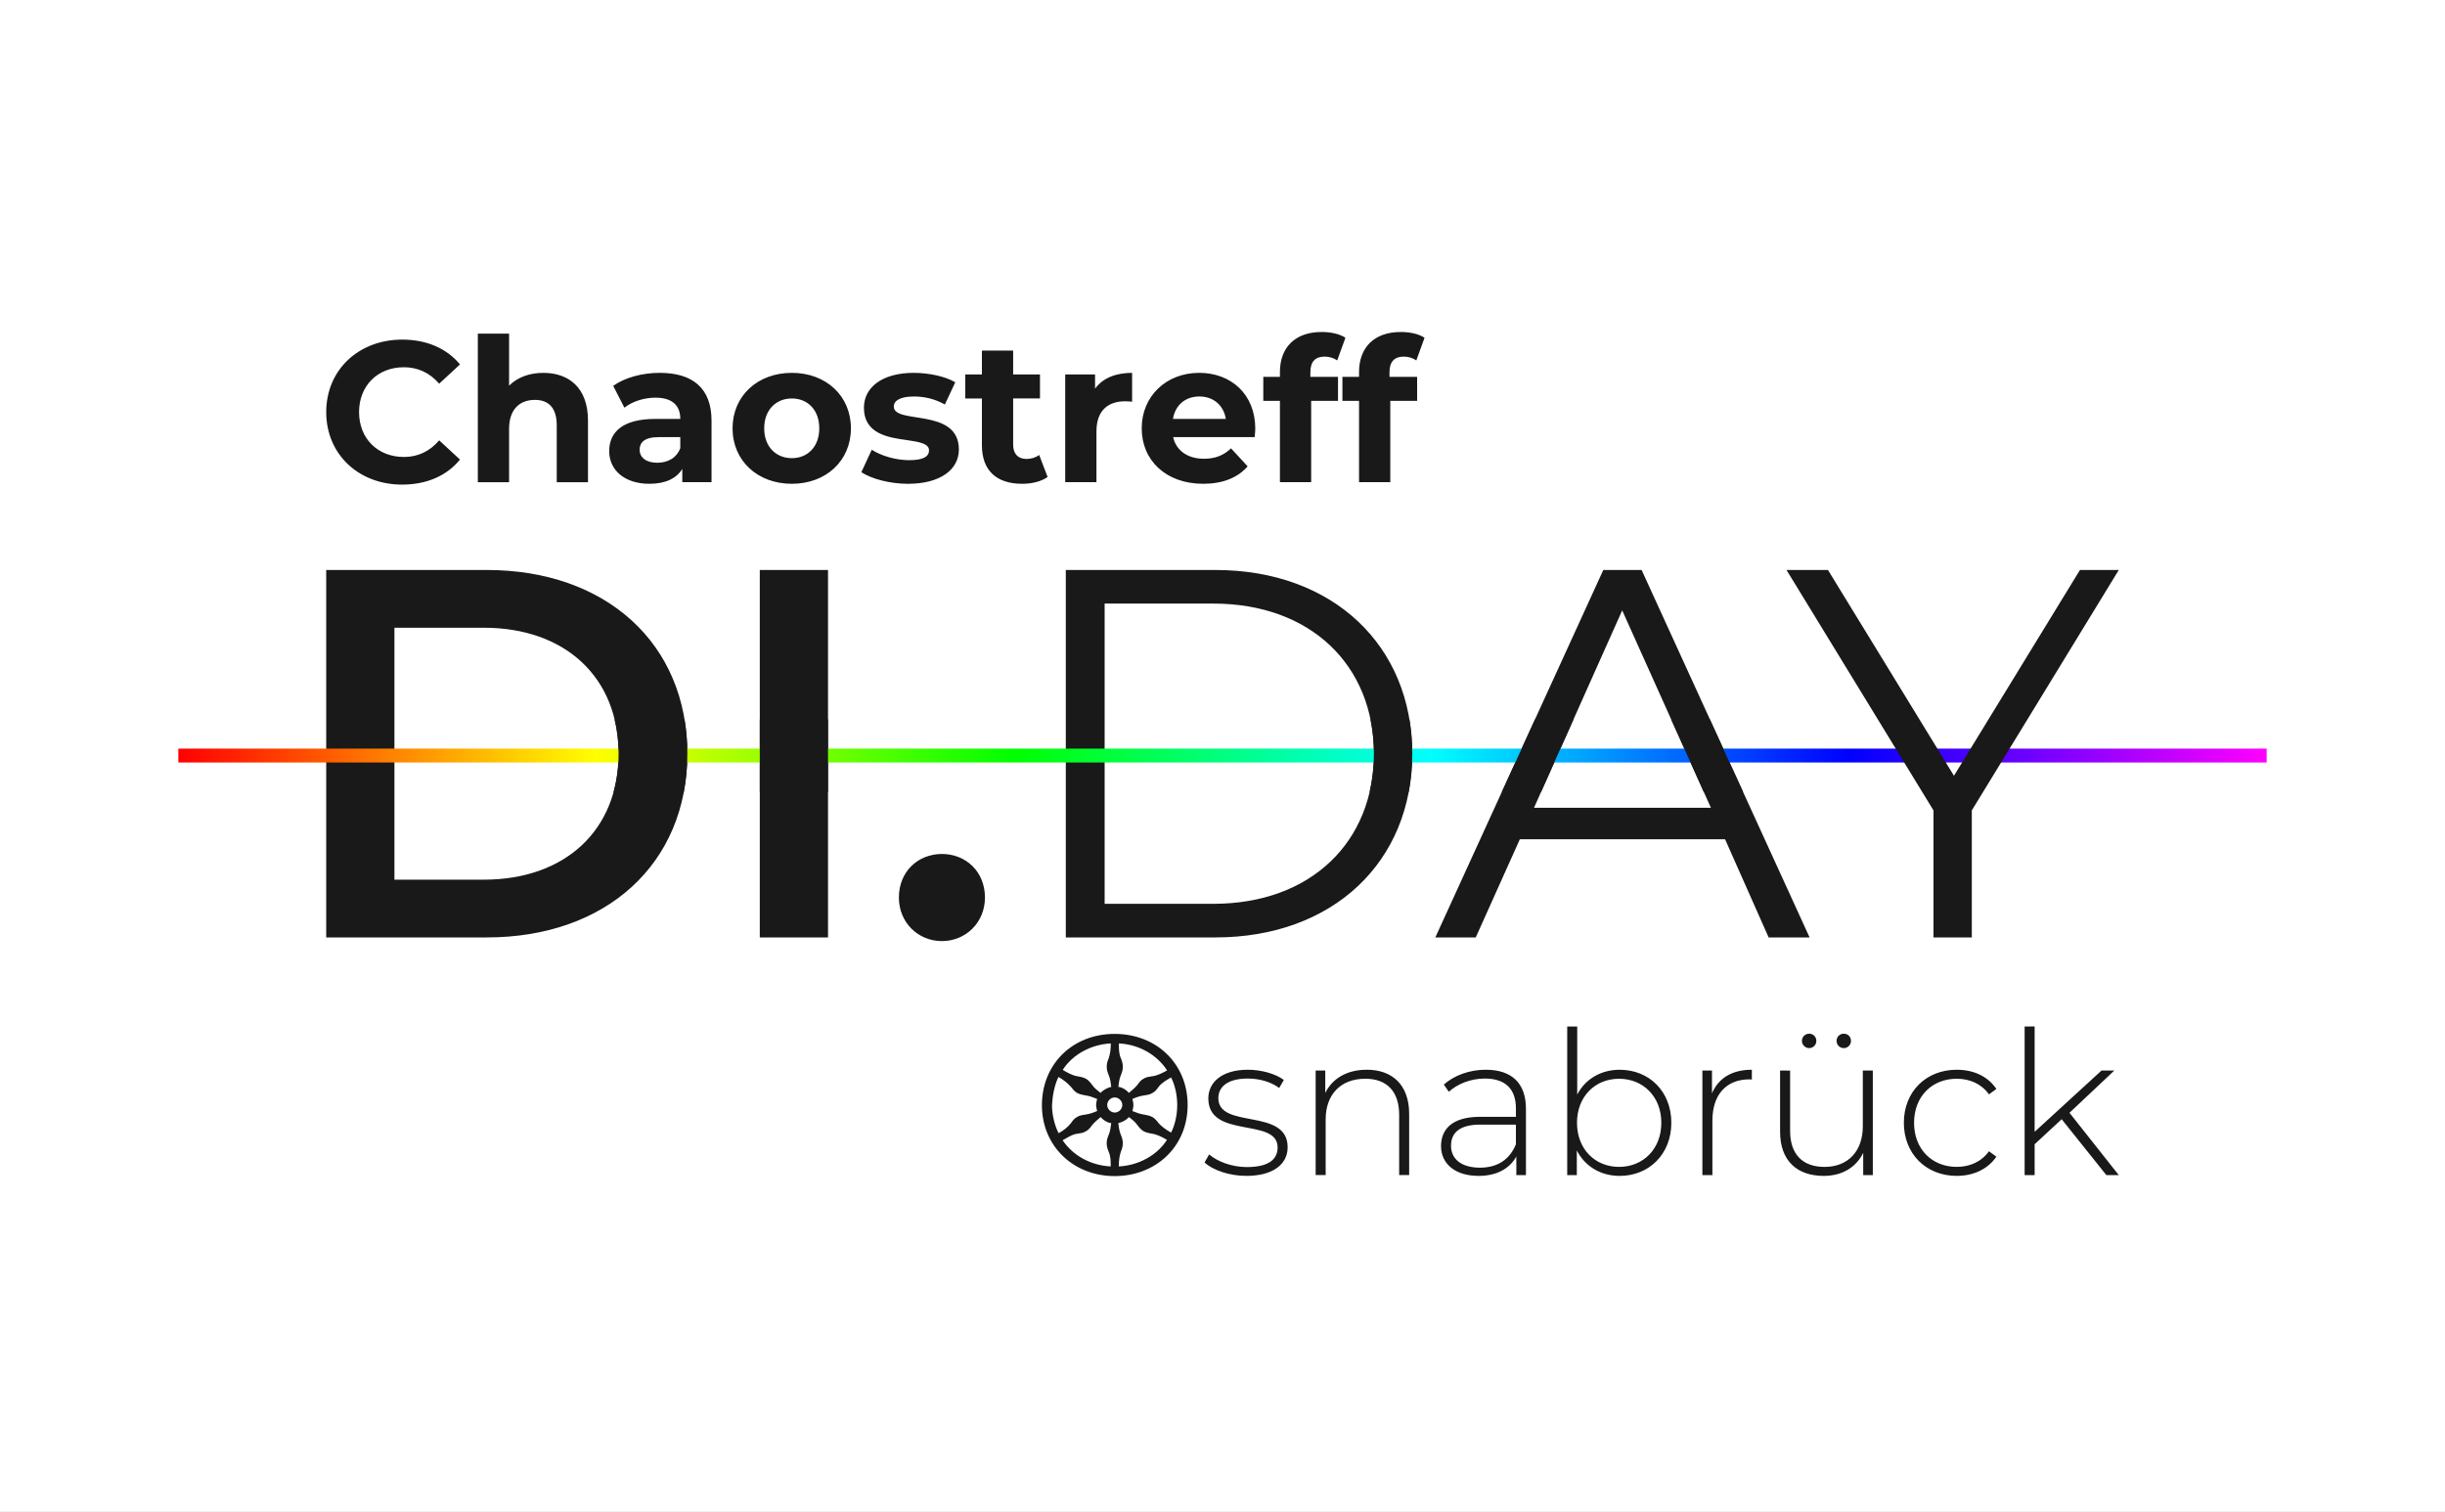
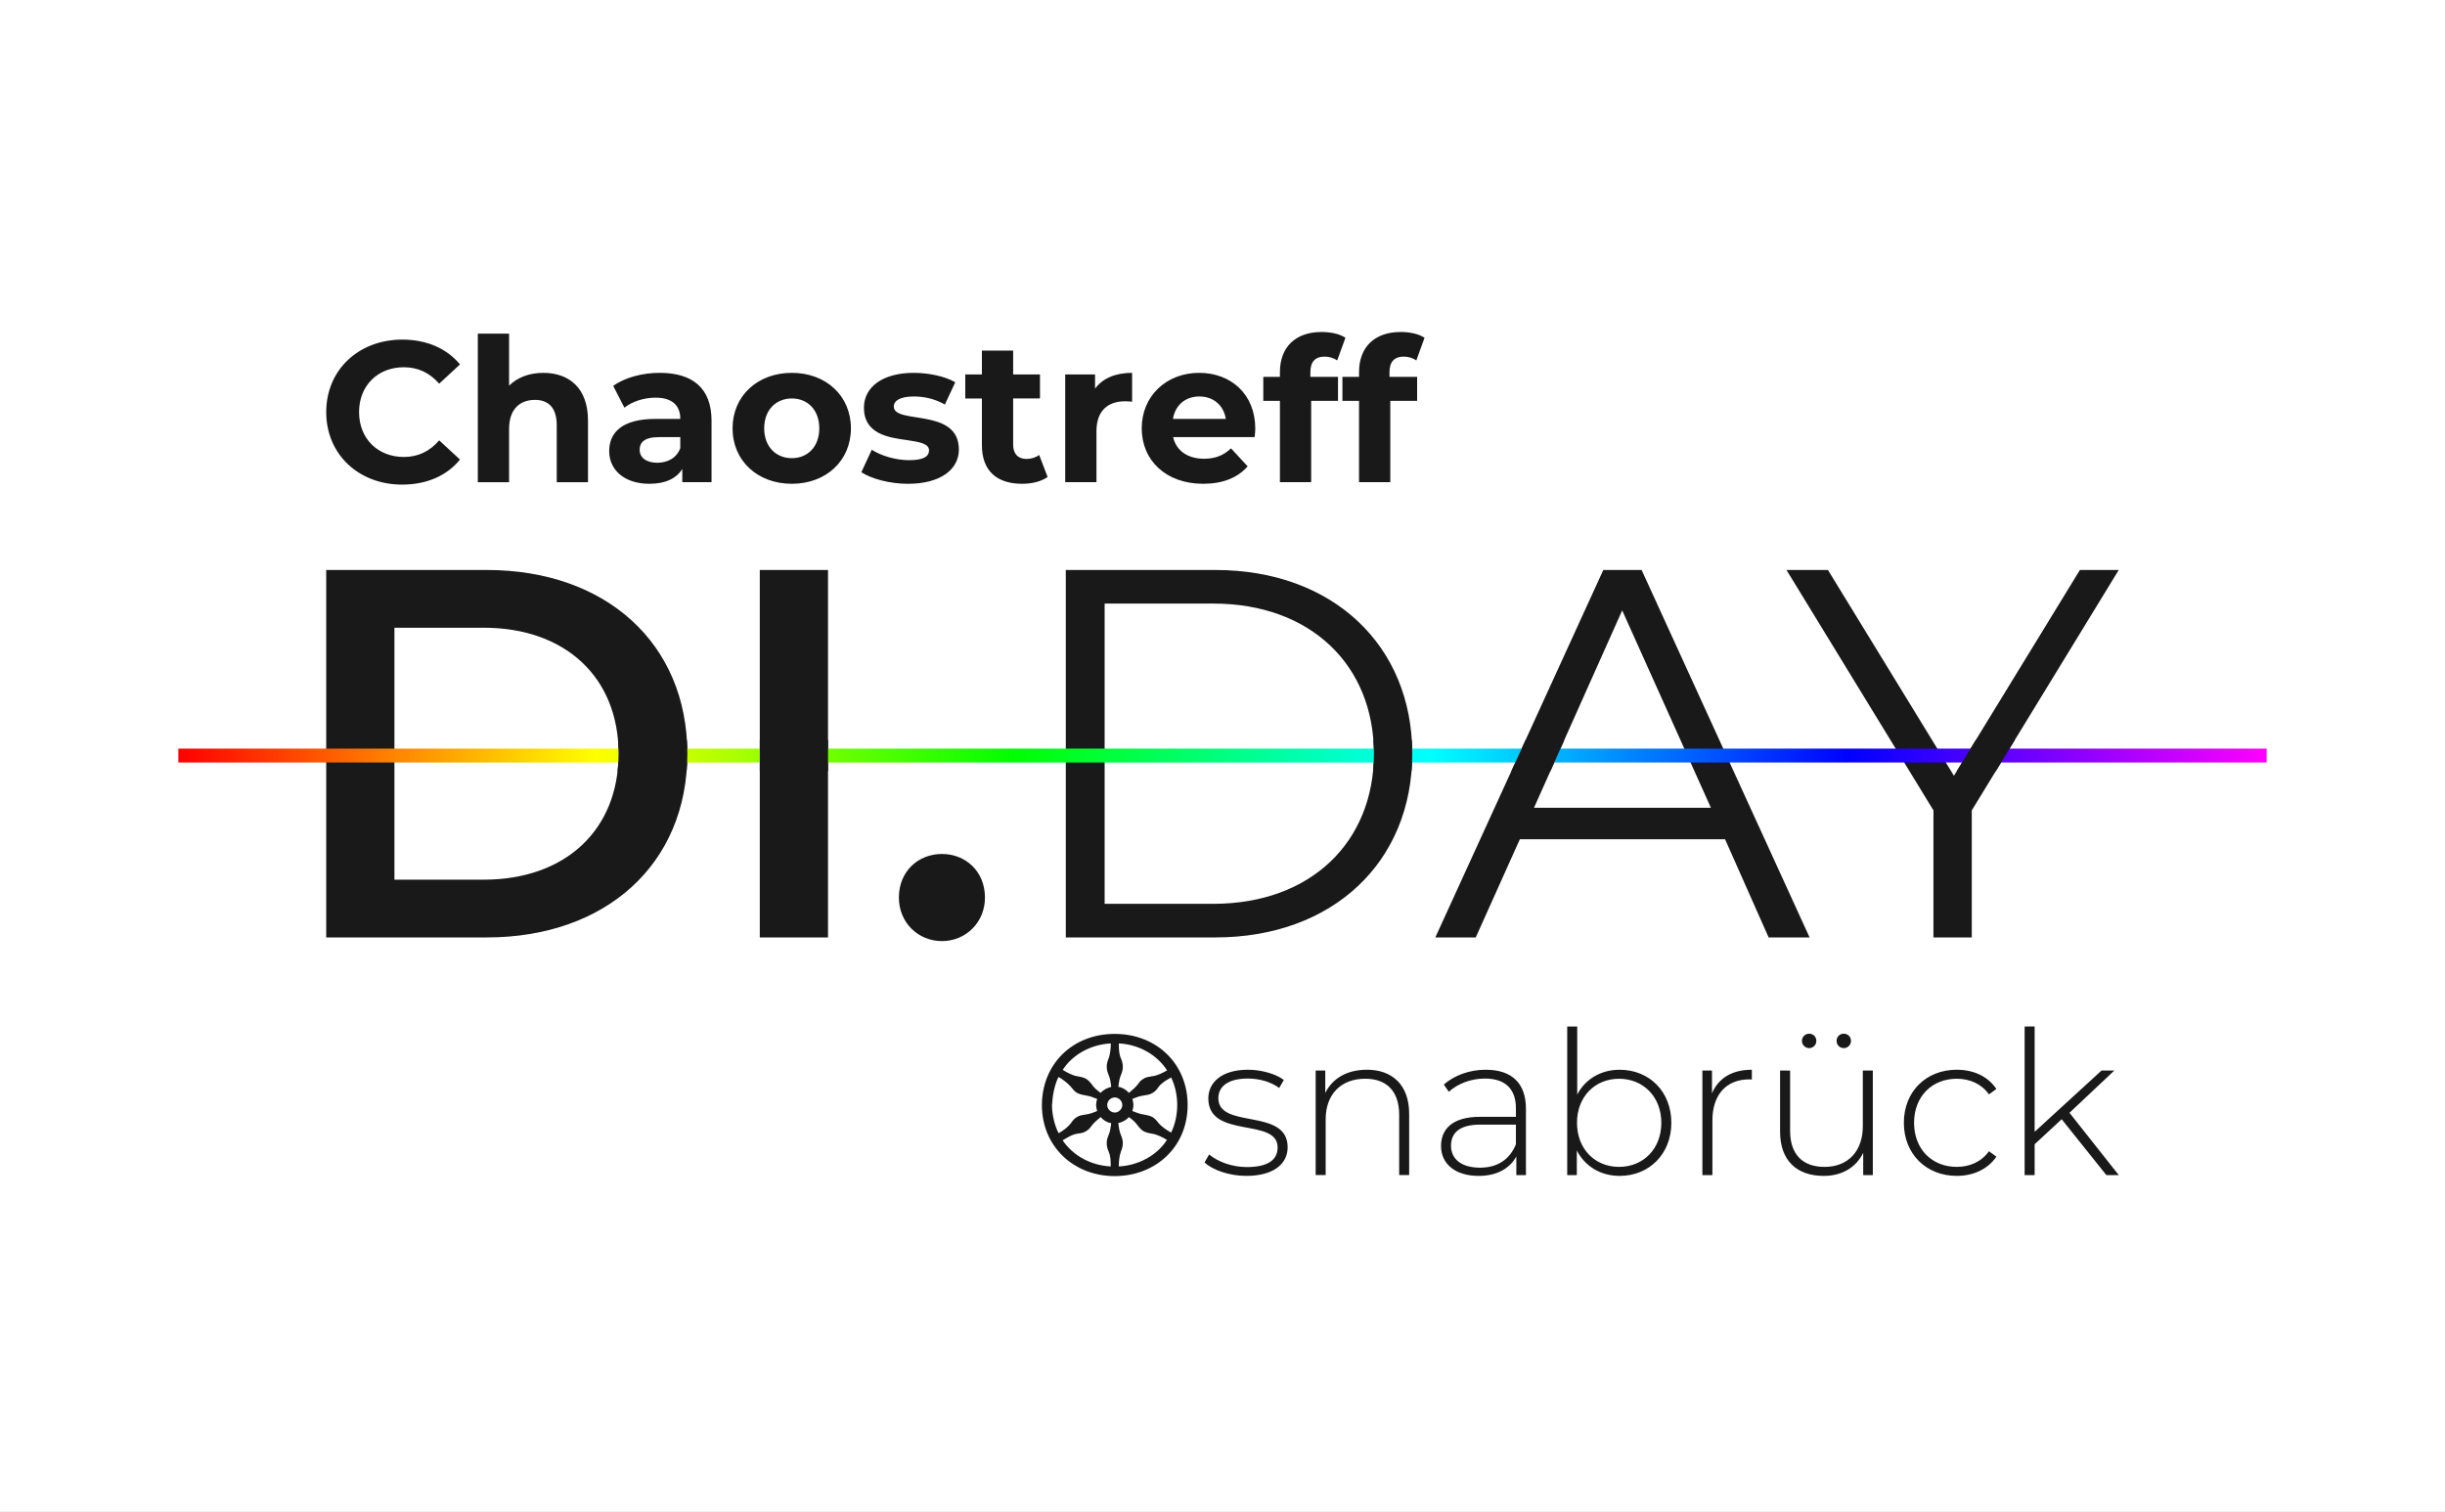
<svg xmlns="http://www.w3.org/2000/svg" xmlns:xlink="http://www.w3.org/1999/xlink" width="161.803mm" height="100mm" viewBox="0 0 161.803 100" version="1.1" id="svg240">
  <defs id="defs237">
    <linearGradient id="linearGradient1146">
      <stop style="stop-color:#ff0000;stop-opacity:1;" offset="0" id="stop1142" />
      <stop style="stop-color:#ffff00;stop-opacity:1;" offset="0.2" id="stop1144" />
      <stop style="stop-color:#00ff00;stop-opacity:1;" offset="0.4" id="stop4054" />
      <stop style="stop-color:#00ffff;stop-opacity:1;" offset="0.6" id="stop4056" />
      <stop style="stop-color:#0000ff;stop-opacity:1;" offset="0.8" id="stop4058" />
      <stop style="stop-color:#ff00ff;stop-opacity:1;" offset="1" id="stop4060" />
    </linearGradient>
    <linearGradient xlink:href="#linearGradient1146" id="linearGradient1148" x1="48.798" y1="138.62" x2="118.797" y2="138.62" gradientUnits="userSpaceOnUse" gradientTransform="matrix(1.974243,0,0,1.974243,-65.73686,-115.0498)" />
  </defs>
-   <g id="layer2" transform="translate(-18.7975,-108.6204)" style="display:inline">
-     <rect style="fill:#ffffff;fill-opacity:1;stroke-width:0.433" id="rect351" width="161.803" height="100" x="18.798" y="108.62" />
-   </g>
-   <g id="layer1" transform="translate(-18.7975,-108.6204)" style="display:inline">
-     <path id="path254" style="font-weight:300;font-size:13.254px;font-family:Montserrat;-inkscape-font-specification:'Montserrat Light';text-align:end;text-anchor:end;display:inline;fill:#191919;stroke-width:0.465;fill-opacity:1" d="m 106.256,130.591 c -1.776,0 -2.757,1.047 -2.757,2.65 v 0.318 h -1.1 v 1.59 h 1.1 v 5.381 h 2.068 v -5.381 h 1.776 v -1.59 h -1.829 v -0.305 c 0,-0.702 0.331,-1.034 0.941,-1.034 0.318,0 0.609,0.093 0.835,0.252 l 0.544,-1.498 c -0.384,-0.265 -0.994,-0.384 -1.577,-0.384 z m 5.235,0 c -1.776,0 -2.756,1.047 -2.756,2.65 v 0.318 h -1.1 v 1.59 h 1.1 v 5.381 h 2.068 v -5.381 h 1.776 v -1.59 h -1.829 v -0.305 c 0,-0.702 0.331,-1.034 0.941,-1.034 0.318,0 0.61,0.093 0.835,0.252 l 0.543,-1.498 c -0.384,-0.265 -0.994,-0.384 -1.577,-0.384 z m -61.072,0.106 v 9.834 h 2.068 v -3.525 c 0,-1.312 0.715,-1.922 1.709,-1.922 0.914,0 1.445,0.53 1.445,1.683 v 3.764 h 2.068 v -4.082 c 0,-2.174 -1.273,-3.154 -2.956,-3.154 -0.914,0 -1.709,0.291 -2.266,0.848 v -3.446 z m -4.997,0.397 c -2.889,0 -5.036,2.001 -5.036,4.798 0,2.796 2.147,4.798 5.023,4.798 1.617,0 2.956,-0.583 3.83,-1.657 l -1.378,-1.272 c -0.623,0.729 -1.405,1.1 -2.333,1.1 -1.736,0 -2.969,-1.219 -2.969,-2.969 0,-1.749 1.233,-2.969 2.969,-2.969 0.928,0 1.71,0.372 2.333,1.087 l 1.378,-1.273 c -0.875,-1.06 -2.213,-1.643 -3.817,-1.643 z m 38.355,0.729 v 1.577 h -1.1 v 1.59 h 1.1 v 3.088 c 0,1.696 0.981,2.558 2.664,2.558 0.636,0 1.26,-0.146 1.684,-0.451 l -0.557,-1.458 c -0.225,0.172 -0.53,0.265 -0.835,0.265 -0.557,0 -0.888,-0.331 -0.888,-0.941 v -3.062 h 1.776 v -1.59 h -1.776 v -1.577 z m -21.325,1.471 c -1.14,0 -2.293,0.305 -3.075,0.861 l 0.742,1.444 c 0.517,-0.411 1.299,-0.662 2.055,-0.662 1.113,0 1.643,0.517 1.643,1.405 h -1.643 c -2.174,0 -3.062,0.875 -3.062,2.134 0,1.233 0.994,2.16 2.664,2.16 1.047,0 1.776,-0.345 2.174,-0.981 v 0.875 h 1.935 v -4.069 c 0,-2.16 -1.259,-3.167 -3.433,-3.167 z m 8.747,0 c -2.266,0 -3.923,1.524 -3.923,3.671 0,2.147 1.656,3.671 3.923,3.671 2.266,0 3.91,-1.524 3.91,-3.671 0,-2.147 -1.643,-3.671 -3.91,-3.671 z m 8.071,0 c -2.081,0 -3.3,0.954 -3.3,2.306 0,1.736 1.604,1.975 2.863,2.147 0.795,0.119 1.445,0.225 1.445,0.676 0,0.398 -0.358,0.65 -1.312,0.65 -0.875,0 -1.842,-0.279 -2.478,-0.689 l -0.689,1.485 c 0.663,0.437 1.882,0.768 3.088,0.768 2.134,0 3.366,-0.941 3.366,-2.267 0,-2.81 -4.307,-1.63 -4.307,-2.849 0,-0.371 0.397,-0.662 1.325,-0.662 0.649,0 1.352,0.133 2.055,0.53 l 0.689,-1.471 c -0.676,-0.398 -1.763,-0.623 -2.744,-0.623 z m 14.447,0 c -1.1,0 -1.948,0.358 -2.452,1.047 v -0.941 h -1.975 v 7.13 h 2.068 v -3.366 c 0,-1.365 0.755,-1.988 1.895,-1.988 0.159,0 0.292,0.014 0.464,0.027 z m 4.44,0 c -2.174,0 -3.804,1.537 -3.804,3.671 0,2.121 1.603,3.671 4.068,3.671 1.286,0 2.28,-0.397 2.942,-1.153 l -1.1,-1.193 c -0.49,0.464 -1.034,0.689 -1.789,0.689 -1.087,0 -1.842,-0.543 -2.041,-1.431 h 5.395 c 0.013,-0.172 0.04,-0.398 0.04,-0.557 0,-2.293 -1.617,-3.697 -3.711,-3.697 z m 0.013,1.564 c 0.928,0 1.604,0.583 1.75,1.484 h -3.499 c 0.146,-0.901 0.808,-1.484 1.749,-1.484 z m -26.971,0.132 c 1.034,0 1.816,0.742 1.816,1.975 0,1.233 -0.782,1.975 -1.816,1.975 -1.034,0 -1.829,-0.742 -1.829,-1.975 0,-1.233 0.795,-1.975 1.829,-1.975 z m -8.8,2.558 h 1.418 v 0.729 c -0.239,0.649 -0.835,0.967 -1.524,0.967 -0.729,0 -1.166,-0.345 -1.166,-0.861 0,-0.477 0.305,-0.835 1.272,-0.835 z m -22.014,8.792 v 24.316 h 10.629 c 7.885,0 13.269,-4.863 13.269,-12.158 0,-7.295 -5.384,-12.158 -13.269,-12.158 z m 28.693,0 v 24.316 h 4.515 v -24.316 z m 20.251,0 v 24.316 h 9.9 c 7.781,0 13.027,-5.002 13.027,-12.158 0,-7.156 -5.246,-12.158 -13.027,-12.158 z m 35.57,0 -11.116,24.316 h 2.675 l 2.918,-6.496 h 13.582 l 2.883,6.496 h 2.71 l -11.116,-24.316 z m -33,2.223 h 7.191 c 6.461,0 10.629,4.099 10.629,9.935 0,5.836 -4.168,9.934 -10.629,9.934 h -7.191 z m 34.251,0.451 5.87,13.061 h -11.706 z m -81.25,1.147 h 5.906 c 5.419,0 8.927,3.3 8.927,8.337 0,5.037 -3.508,8.336 -8.927,8.336 h -5.906 z m 36.231,14.972 c -1.563,0 -2.848,1.146 -2.848,2.883 0,1.667 1.285,2.883 2.848,2.883 1.563,0 2.848,-1.216 2.848,-2.883 0,-1.737 -1.285,-2.883 -2.848,-2.883 z m 41.38,11.417 v 9.834 h 0.636 v -1.63 c 0.543,1.06 1.59,1.683 2.836,1.683 1.948,0 3.419,-1.445 3.419,-3.512 0,-2.081 -1.471,-3.512 -3.419,-3.512 -1.219,0 -2.266,0.596 -2.81,1.643 v -4.506 z m 30.271,0 v 9.834 h 0.662 v -2.041 l 1.789,-1.657 2.956,3.697 h 0.822 l -3.261,-4.122 2.969,-2.797 h -0.848 l -4.427,4.056 v -6.971 z m -14.261,0.477 c -0.252,0 -0.477,0.199 -0.477,0.477 0,0.265 0.225,0.477 0.477,0.477 0.265,0 0.477,-0.212 0.477,-0.477 0,-0.278 -0.212,-0.477 -0.477,-0.477 z m 2.293,0 c -0.265,0 -0.477,0.199 -0.477,0.477 0,0.265 0.212,0.477 0.477,0.477 0.265,0 0.477,-0.212 0.477,-0.477 0,-0.278 -0.212,-0.477 -0.477,-0.477 z m -48.243,0.013 c -2.808,2.1e-4 -4.82,2.006 -4.823,4.72 2.1e-4,2.71 2.088,4.694 4.823,4.69 2.667,8e-5 4.821,-1.9 4.821,-4.712 -0.004,-2.722 -2.06,-4.694 -4.821,-4.698 z m -0.263,0.63 c 0,0.333 -0.037,0.674 -0.137,0.974 -0.067,0.167 -0.133,0.334 -0.133,0.567 0,0.233 0.067,0.4 0.133,0.567 0.1,0.233 0.134,0.5 0.167,0.766 -0.267,0.067 -0.534,0.2 -0.7,0.4 -0.233,-0.167 -0.434,-0.333 -0.567,-0.533 -0.1,-0.133 -0.233,-0.3 -0.4,-0.4 -0.2,-0.1 -0.366,-0.134 -0.566,-0.167 -0.3,-0.033 -0.713,-0.258 -0.98,-0.424 0.667,-1.033 1.883,-1.683 3.183,-1.75 z m 0.533,0 c 1.333,0.067 2.525,0.753 3.192,1.786 -0.3,0.167 -0.661,0.355 -0.995,0.388 -0.167,0.033 -0.367,0.034 -0.567,0.167 -0.2,0.1 -0.3,0.267 -0.4,0.4 -0.167,0.2 -0.366,0.367 -0.566,0.533 -0.167,-0.2 -0.434,-0.367 -0.7,-0.4 0.033,-0.267 0.066,-0.533 0.166,-0.766 0.067,-0.167 0.133,-0.334 0.133,-0.567 0,-0.233 -0.067,-0.4 -0.133,-0.567 -0.133,-0.3 -0.13,-0.641 -0.13,-0.974 z m 8.544,1.742 c -1.749,0 -2.624,0.848 -2.624,1.895 0,2.717 4.586,1.233 4.586,3.247 0,0.782 -0.583,1.299 -2.041,1.299 -1.021,0 -1.961,-0.384 -2.491,-0.835 l -0.305,0.53 c 0.543,0.504 1.63,0.888 2.77,0.888 1.763,0 2.73,-0.769 2.73,-1.895 0,-2.637 -4.586,-1.166 -4.586,-3.247 0,-0.742 0.597,-1.299 1.949,-1.299 0.742,0 1.497,0.199 2.08,0.623 l 0.305,-0.53 c -0.543,-0.411 -1.498,-0.676 -2.372,-0.676 z m 7.859,0 c -1.312,0 -2.28,0.583 -2.744,1.537 v -1.485 h -0.636 v 6.918 h 0.662 v -3.685 c 0,-1.643 0.994,-2.69 2.624,-2.69 1.405,0 2.24,0.821 2.24,2.385 v 3.989 h 0.662 v -4.042 c 0,-1.935 -1.126,-2.929 -2.81,-2.929 z m 7.872,0 c -1.074,0 -2.081,0.371 -2.77,0.981 l 0.331,0.477 c 0.57,-0.517 1.432,-0.875 2.386,-0.875 1.352,0 2.054,0.689 2.054,1.975 v 0.557 h -2.372 c -1.922,0 -2.584,0.888 -2.584,1.935 0,1.18 0.941,1.975 2.492,1.975 1.206,0 2.054,-0.49 2.491,-1.286 v 1.232 h 0.636 v -4.387 c 0,-1.71 -0.954,-2.584 -2.664,-2.584 z m 17.614,0 c -1.312,0 -2.213,0.556 -2.638,1.564 v -1.511 h -0.636 v 6.918 h 0.663 v -3.605 c 0,-1.71 0.914,-2.73 2.452,-2.73 0.053,0 0.106,0.013 0.159,0.013 z m 13.558,0 c -2.028,0 -3.499,1.444 -3.499,3.512 0,2.054 1.471,3.512 3.499,3.512 1.1,0 2.054,-0.437 2.624,-1.272 l -0.49,-0.358 c -0.504,0.702 -1.272,1.034 -2.134,1.034 -1.63,0 -2.823,-1.167 -2.823,-2.916 0,-1.749 1.193,-2.916 2.823,-2.916 0.861,0 1.63,0.331 2.134,1.034 l 0.49,-0.358 c -0.57,-0.848 -1.524,-1.272 -2.624,-1.272 z m -11.69,0.053 v 4.043 c 0,1.935 1.127,2.929 2.89,2.929 1.219,0 2.147,-0.57 2.611,-1.524 v 1.471 h 0.636 v -6.918 h -0.662 v 3.685 c 0,1.643 -0.968,2.691 -2.532,2.691 -1.445,0 -2.279,-0.822 -2.279,-2.386 v -3.989 z m -47.753,0.425 c 0.3,0.167 0.625,0.421 0.825,0.654 0.1,0.133 0.233,0.3 0.4,0.4 0.2,0.1 0.367,0.134 0.567,0.167 0.267,0.033 0.5,0.133 0.766,0.233 -0.033,0.133 -0.067,0.267 -0.067,0.4 0,0.133 0.033,0.267 0.067,0.4 -0.233,0.1 -0.5,0.2 -0.766,0.233 -0.167,0.033 -0.367,0.034 -0.567,0.167 -0.2,0.1 -0.3,0.267 -0.4,0.4 -0.2,0.267 -0.517,0.502 -0.818,0.669 -0.267,-0.533 -0.436,-1.217 -0.436,-1.851 0.033,-0.633 0.162,-1.339 0.429,-1.873 z m 7.453,0.033 c 0.267,0.533 0.405,1.188 0.405,1.822 0,0.633 -0.138,1.292 -0.405,1.826 -0.3,-0.167 -0.628,-0.392 -0.828,-0.625 -0.1,-0.133 -0.233,-0.3 -0.4,-0.4 -0.2,-0.1 -0.367,-0.134 -0.567,-0.167 -0.267,-0.033 -0.5,-0.133 -0.767,-0.233 0.033,-0.133 0.067,-0.267 0.067,-0.4 0,-0.133 -0.033,-0.267 -0.067,-0.4 0.233,-0.1 0.5,-0.2 0.767,-0.233 0.167,-0.033 0.367,-0.034 0.567,-0.167 0.2,-0.1 0.3,-0.267 0.4,-0.4 0.2,-0.267 0.528,-0.455 0.828,-0.622 z m 29.644,0.086 c 1.59,0 2.797,1.179 2.797,2.916 0,1.736 -1.206,2.916 -2.797,2.916 -1.59,0 -2.783,-1.18 -2.783,-2.916 0,-1.736 1.193,-2.916 2.783,-2.916 z m -33.373,1.236 c 0.267,0 0.5,0.234 0.5,0.5 0,0.267 -0.234,0.5 -0.5,0.5 -0.267,0 -0.5,-0.233 -0.5,-0.5 0,-0.267 0.233,-0.5 0.5,-0.5 z m -0.933,1.3 c 0.167,0.2 0.434,0.367 0.7,0.4 -0.033,0.267 -0.067,0.534 -0.167,0.767 -0.067,0.167 -0.133,0.333 -0.133,0.566 0,0.233 0.067,0.4 0.133,0.567 0.133,0.3 0.133,0.633 0.133,0.967 -1.3,-0.067 -2.484,-0.698 -3.184,-1.732 0.3,-0.167 0.651,-0.402 0.984,-0.435 0.167,-0.033 0.366,-0.034 0.566,-0.167 0.2,-0.1 0.3,-0.267 0.4,-0.4 0.167,-0.2 0.367,-0.367 0.567,-0.533 z m 1.867,0 c 0.233,0.167 0.433,0.333 0.566,0.533 0.1,0.133 0.233,0.3 0.4,0.4 0.2,0.1 0.367,0.134 0.567,0.167 0.3,0.033 0.72,0.243 0.987,0.41 -0.667,1.033 -1.887,1.69 -3.187,1.757 0,-0.333 0.033,-0.667 0.133,-0.967 0.067,-0.167 0.133,-0.334 0.133,-0.567 0,-0.233 -0.067,-0.4 -0.133,-0.566 -0.1,-0.233 -0.133,-0.5 -0.166,-0.767 0.267,-0.067 0.534,-0.2 0.7,-0.4 z m 23.254,0.499 h 2.359 v 1.299 c -0.398,0.994 -1.206,1.55 -2.372,1.55 -1.219,0 -1.922,-0.557 -1.922,-1.458 0,-0.795 0.504,-1.392 1.935,-1.392 z" />
-     <path style="color:#000000;fill:url(#linearGradient1148);-inkscape-stroke:none" d="m 30.6,158.161 v 0.918 H 168.798 v -0.918 z" id="path393" />
-     <path id="path642" style="font-weight:600;font-size:34.737px;font-family:Montserrat;-inkscape-font-specification:'Montserrat Semi-Bold';display:inline;fill:#191919;stroke-width:1.219;fill-opacity:1" d="m 137.024,146.341 9.726,15.909 v 8.407 h 2.536 v -8.407 l 9.726,-15.909 h -2.57 l -8.337,13.617 -8.337,-13.617 z m -77.558,9.88 c 0.174,0.711 0.268,1.471 0.268,2.278 0,0.9 -0.115,1.743 -0.331,2.522 h 4.648 c 0.152,-0.803 0.233,-1.644 0.233,-2.522 0,-0.789 -0.065,-1.549 -0.187,-2.278 z m 9.612,0 v 4.801 h 4.515 v -4.801 z m 40.411,0 c 0.15,0.724 0.23,1.484 0.23,2.278 0,0.884 -0.099,1.726 -0.284,2.522 h 2.586 c 0.153,-0.805 0.234,-1.647 0.234,-2.522 0,-0.787 -0.065,-1.547 -0.189,-2.278 z m 10.894,0 -2.195,4.801 h 2.597 l 2.145,-4.801 z m 9.005,0 2.157,4.801 h 2.6 l -2.195,-4.801 z" />
+   <g id="layer1" transform="translate(-18.7975,-108.6204)">
+     <g id="g1174">
+       <rect style="fill:#ffffff;fill-opacity:1;stroke-width:0.433" id="rect351" width="161.803" height="100" x="18.798" y="108.62" />
+       <path id="path1143" style="font-weight:300;font-size:13.254px;font-family:Montserrat;-inkscape-font-specification:'Montserrat Light';text-align:end;text-anchor:end;display:inline;fill:#191919;stroke-width:0.465;fill-opacity:1" d="m 106.256,130.591 c -1.776,0 -2.757,1.047 -2.757,2.65 v 0.318 h -1.1 v 1.59 h 1.1 v 5.381 h 2.068 v -5.381 h 1.776 v -1.59 h -1.829 v -0.305 c 0,-0.702 0.331,-1.034 0.941,-1.034 0.318,0 0.609,0.093 0.835,0.252 l 0.544,-1.498 c -0.384,-0.265 -0.994,-0.384 -1.577,-0.384 z m 5.235,0 c -1.776,0 -2.756,1.047 -2.756,2.65 v 0.318 h -1.1 v 1.59 h 1.1 v 5.381 h 2.068 v -5.381 h 1.776 v -1.59 h -1.829 v -0.305 c 0,-0.702 0.331,-1.034 0.941,-1.034 0.318,0 0.61,0.093 0.835,0.252 l 0.543,-1.498 c -0.384,-0.265 -0.994,-0.384 -1.577,-0.384 z m -61.072,0.106 v 9.834 h 2.068 v -3.525 c 0,-1.312 0.715,-1.922 1.709,-1.922 0.914,0 1.445,0.53 1.445,1.683 v 3.764 h 2.068 v -4.082 c 0,-2.174 -1.273,-3.154 -2.956,-3.154 -0.914,0 -1.709,0.291 -2.266,0.848 v -3.446 z m -4.997,0.397 c -2.889,0 -5.036,2.001 -5.036,4.798 0,2.796 2.147,4.798 5.023,4.798 1.617,0 2.956,-0.583 3.83,-1.657 l -1.378,-1.272 c -0.623,0.729 -1.405,1.1 -2.333,1.1 -1.736,0 -2.969,-1.219 -2.969,-2.969 0,-1.749 1.233,-2.969 2.969,-2.969 0.928,0 1.71,0.372 2.333,1.087 l 1.378,-1.273 c -0.875,-1.06 -2.213,-1.643 -3.817,-1.643 z m 38.355,0.729 v 1.577 h -1.1 v 1.59 h 1.1 v 3.088 c 0,1.696 0.981,2.558 2.664,2.558 0.636,0 1.26,-0.146 1.684,-0.451 l -0.557,-1.458 c -0.225,0.172 -0.53,0.265 -0.835,0.265 -0.557,0 -0.888,-0.331 -0.888,-0.941 v -3.062 h 1.776 v -1.59 h -1.776 v -1.577 z m -21.325,1.471 c -1.14,0 -2.293,0.305 -3.075,0.861 l 0.742,1.444 c 0.517,-0.411 1.299,-0.662 2.055,-0.662 1.113,0 1.643,0.517 1.643,1.405 h -1.643 c -2.174,0 -3.062,0.875 -3.062,2.134 0,1.233 0.994,2.16 2.664,2.16 1.047,0 1.776,-0.345 2.174,-0.981 v 0.875 h 1.935 v -4.069 c 0,-2.16 -1.259,-3.167 -3.433,-3.167 z m 8.747,0 c -2.266,0 -3.923,1.524 -3.923,3.671 0,2.147 1.656,3.671 3.923,3.671 2.266,0 3.91,-1.524 3.91,-3.671 0,-2.147 -1.643,-3.671 -3.91,-3.671 z m 8.071,0 c -2.081,0 -3.3,0.954 -3.3,2.306 0,1.736 1.604,1.975 2.863,2.147 0.795,0.119 1.445,0.225 1.445,0.676 0,0.398 -0.358,0.65 -1.312,0.65 -0.875,0 -1.842,-0.279 -2.478,-0.689 l -0.689,1.485 c 0.663,0.437 1.882,0.768 3.088,0.768 2.134,0 3.366,-0.941 3.366,-2.267 0,-2.81 -4.307,-1.63 -4.307,-2.849 0,-0.371 0.397,-0.662 1.325,-0.662 0.649,0 1.352,0.133 2.055,0.53 l 0.689,-1.471 c -0.676,-0.398 -1.763,-0.623 -2.744,-0.623 z m 14.447,0 c -1.1,0 -1.948,0.358 -2.452,1.047 v -0.941 h -1.975 v 7.13 h 2.068 v -3.366 c 0,-1.365 0.755,-1.988 1.895,-1.988 0.159,0 0.292,0.014 0.464,0.027 z m 4.44,0 c -2.174,0 -3.804,1.537 -3.804,3.671 0,2.121 1.603,3.671 4.068,3.671 1.286,0 2.28,-0.397 2.942,-1.153 l -1.1,-1.193 c -0.49,0.464 -1.034,0.689 -1.789,0.689 -1.087,0 -1.842,-0.543 -2.041,-1.431 h 5.395 c 0.013,-0.172 0.04,-0.398 0.04,-0.557 0,-2.293 -1.617,-3.697 -3.711,-3.697 z m 0.013,1.564 c 0.928,0 1.604,0.583 1.75,1.484 h -3.499 c 0.146,-0.901 0.808,-1.484 1.749,-1.484 z m -26.971,0.132 c 1.034,0 1.816,0.742 1.816,1.975 0,1.233 -0.782,1.975 -1.816,1.975 -1.034,0 -1.829,-0.742 -1.829,-1.975 0,-1.233 0.795,-1.975 1.829,-1.975 z m -8.8,2.558 h 1.418 v 0.729 c -0.239,0.649 -0.835,0.967 -1.524,0.967 -0.729,0 -1.166,-0.345 -1.166,-0.861 0,-0.477 0.305,-0.835 1.272,-0.835 z m -22.014,8.792 v 24.316 h 10.629 c 7.885,0 13.269,-4.863 13.269,-12.158 0,-7.295 -5.384,-12.158 -13.269,-12.158 z m 28.693,0 v 24.316 h 4.515 v -24.316 z m 20.251,0 v 24.316 h 9.9 c 7.781,0 13.027,-5.002 13.027,-12.158 0,-7.156 -5.246,-12.158 -13.027,-12.158 z m 35.57,0 -11.116,24.316 h 2.675 l 2.918,-6.496 h 13.582 l 2.883,6.496 h 2.71 l -11.116,-24.316 z m 12.123,0 9.726,15.909 v 8.407 h 2.536 v -8.407 l 9.726,-15.909 h -2.57 l -8.337,13.617 -8.337,-13.617 z m -45.123,2.223 h 7.191 c 6.461,0 10.629,4.099 10.629,9.935 0,5.836 -4.168,9.934 -10.629,9.934 h -7.191 z m 34.251,0.451 5.87,13.061 h -11.706 z m -81.25,1.147 h 5.906 c 5.419,0 8.927,3.3 8.927,8.337 0,5.037 -3.508,8.336 -8.927,8.336 h -5.906 z m 36.231,14.972 c -1.563,0 -2.848,1.146 -2.848,2.883 0,1.667 1.285,2.883 2.848,2.883 1.563,0 2.848,-1.216 2.848,-2.883 0,-1.737 -1.285,-2.883 -2.848,-2.883 z m 41.38,11.417 v 9.834 h 0.636 v -1.63 c 0.543,1.06 1.59,1.683 2.836,1.683 1.948,0 3.419,-1.445 3.419,-3.512 0,-2.081 -1.471,-3.512 -3.419,-3.512 -1.219,0 -2.266,0.596 -2.81,1.643 v -4.506 z m 30.271,0 v 9.834 h 0.662 v -2.041 l 1.789,-1.657 2.956,3.697 h 0.822 l -3.261,-4.122 2.969,-2.797 h -0.848 l -4.427,4.056 v -6.971 z m -14.261,0.477 c -0.252,0 -0.477,0.199 -0.477,0.477 0,0.265 0.225,0.477 0.477,0.477 0.265,0 0.477,-0.212 0.477,-0.477 0,-0.278 -0.212,-0.477 -0.477,-0.477 z m 2.293,0 c -0.265,0 -0.477,0.199 -0.477,0.477 0,0.265 0.212,0.477 0.477,0.477 0.265,0 0.477,-0.212 0.477,-0.477 0,-0.278 -0.212,-0.477 -0.477,-0.477 z m -48.243,0.013 c -2.808,2.1e-4 -4.82,2.006 -4.823,4.72 2.1e-4,2.71 2.088,4.694 4.823,4.69 2.667,8e-5 4.821,-1.9 4.821,-4.712 -0.004,-2.722 -2.06,-4.694 -4.821,-4.698 z m -0.263,0.63 c 0,0.333 -0.037,0.674 -0.137,0.974 -0.067,0.167 -0.133,0.334 -0.133,0.567 0,0.233 0.067,0.4 0.133,0.567 0.1,0.233 0.134,0.5 0.167,0.766 -0.267,0.067 -0.534,0.2 -0.7,0.4 -0.233,-0.167 -0.434,-0.333 -0.567,-0.533 -0.1,-0.133 -0.233,-0.3 -0.4,-0.4 -0.2,-0.1 -0.366,-0.134 -0.566,-0.167 -0.3,-0.033 -0.713,-0.258 -0.98,-0.424 0.667,-1.033 1.883,-1.683 3.183,-1.75 z m 0.533,0 c 1.333,0.067 2.525,0.753 3.192,1.786 -0.3,0.167 -0.661,0.355 -0.995,0.388 -0.167,0.033 -0.367,0.034 -0.567,0.167 -0.2,0.1 -0.3,0.267 -0.4,0.4 -0.167,0.2 -0.366,0.367 -0.566,0.533 -0.167,-0.2 -0.434,-0.367 -0.7,-0.4 0.033,-0.267 0.066,-0.533 0.166,-0.766 0.067,-0.167 0.133,-0.334 0.133,-0.567 0,-0.233 -0.067,-0.4 -0.133,-0.567 -0.133,-0.3 -0.13,-0.641 -0.13,-0.974 z m 8.544,1.742 c -1.749,0 -2.624,0.848 -2.624,1.895 0,2.717 4.586,1.233 4.586,3.247 0,0.782 -0.583,1.299 -2.041,1.299 -1.021,0 -1.961,-0.384 -2.491,-0.835 l -0.305,0.53 c 0.543,0.504 1.63,0.888 2.77,0.888 1.763,0 2.73,-0.769 2.73,-1.895 0,-2.637 -4.586,-1.166 -4.586,-3.247 0,-0.742 0.597,-1.299 1.949,-1.299 0.742,0 1.497,0.199 2.08,0.623 l 0.305,-0.53 c -0.543,-0.411 -1.498,-0.676 -2.372,-0.676 z m 7.859,0 c -1.312,0 -2.28,0.583 -2.744,1.537 v -1.485 h -0.636 v 6.918 h 0.662 v -3.685 c 0,-1.643 0.994,-2.69 2.624,-2.69 1.405,0 2.24,0.821 2.24,2.385 v 3.989 h 0.662 v -4.042 c 0,-1.935 -1.126,-2.929 -2.81,-2.929 z m 7.872,0 c -1.074,0 -2.081,0.371 -2.77,0.981 l 0.331,0.477 c 0.57,-0.517 1.432,-0.875 2.386,-0.875 1.352,0 2.054,0.689 2.054,1.975 v 0.557 h -2.372 c -1.922,0 -2.584,0.888 -2.584,1.935 0,1.18 0.941,1.975 2.492,1.975 1.206,0 2.054,-0.49 2.491,-1.286 v 1.232 h 0.636 v -4.387 c 0,-1.71 -0.954,-2.584 -2.664,-2.584 z m 17.614,0 c -1.312,0 -2.213,0.556 -2.638,1.564 v -1.511 h -0.636 v 6.918 h 0.663 v -3.605 c 0,-1.71 0.914,-2.73 2.452,-2.73 0.053,0 0.106,0.013 0.159,0.013 z m 13.558,0 c -2.028,0 -3.499,1.444 -3.499,3.512 0,2.054 1.471,3.512 3.499,3.512 1.1,0 2.054,-0.437 2.624,-1.272 l -0.49,-0.358 c -0.504,0.702 -1.272,1.034 -2.134,1.034 -1.63,0 -2.823,-1.167 -2.823,-2.916 0,-1.749 1.193,-2.916 2.823,-2.916 0.861,0 1.63,0.331 2.134,1.034 l 0.49,-0.358 c -0.57,-0.848 -1.524,-1.272 -2.624,-1.272 z m -11.69,0.053 v 4.043 c 0,1.935 1.127,2.929 2.89,2.929 1.219,0 2.147,-0.57 2.611,-1.524 v 1.471 h 0.636 v -6.918 h -0.662 v 3.685 c 0,1.643 -0.968,2.691 -2.532,2.691 -1.445,0 -2.279,-0.822 -2.279,-2.386 v -3.989 z m -47.753,0.425 c 0.3,0.167 0.625,0.421 0.825,0.654 0.1,0.133 0.233,0.3 0.4,0.4 0.2,0.1 0.367,0.134 0.567,0.167 0.267,0.033 0.5,0.133 0.766,0.233 -0.033,0.133 -0.067,0.267 -0.067,0.4 0,0.133 0.033,0.267 0.067,0.4 -0.233,0.1 -0.5,0.2 -0.766,0.233 -0.167,0.033 -0.367,0.034 -0.567,0.167 -0.2,0.1 -0.3,0.267 -0.4,0.4 -0.2,0.267 -0.517,0.502 -0.818,0.669 -0.267,-0.533 -0.436,-1.217 -0.436,-1.851 0.033,-0.633 0.162,-1.339 0.429,-1.873 z m 7.453,0.033 c 0.267,0.533 0.405,1.188 0.405,1.822 0,0.633 -0.138,1.292 -0.405,1.826 -0.3,-0.167 -0.628,-0.392 -0.828,-0.625 -0.1,-0.133 -0.233,-0.3 -0.4,-0.4 -0.2,-0.1 -0.367,-0.134 -0.567,-0.167 -0.267,-0.033 -0.5,-0.133 -0.767,-0.233 0.033,-0.133 0.067,-0.267 0.067,-0.4 0,-0.133 -0.033,-0.267 -0.067,-0.4 0.233,-0.1 0.5,-0.2 0.767,-0.233 0.167,-0.033 0.367,-0.034 0.567,-0.167 0.2,-0.1 0.3,-0.267 0.4,-0.4 0.2,-0.267 0.528,-0.455 0.828,-0.622 z m 29.644,0.086 c 1.59,0 2.797,1.179 2.797,2.916 0,1.736 -1.206,2.916 -2.797,2.916 -1.59,0 -2.783,-1.18 -2.783,-2.916 0,-1.736 1.193,-2.916 2.783,-2.916 z m -33.373,1.236 c 0.267,0 0.5,0.234 0.5,0.5 0,0.267 -0.234,0.5 -0.5,0.5 -0.267,0 -0.5,-0.233 -0.5,-0.5 0,-0.267 0.233,-0.5 0.5,-0.5 z m -0.933,1.3 c 0.167,0.2 0.434,0.367 0.7,0.4 -0.033,0.267 -0.067,0.534 -0.167,0.767 -0.067,0.167 -0.133,0.333 -0.133,0.566 0,0.233 0.067,0.4 0.133,0.567 0.133,0.3 0.133,0.633 0.133,0.967 -1.3,-0.067 -2.484,-0.698 -3.184,-1.732 0.3,-0.167 0.651,-0.402 0.984,-0.435 0.167,-0.033 0.366,-0.034 0.566,-0.167 0.2,-0.1 0.3,-0.267 0.4,-0.4 0.167,-0.2 0.367,-0.367 0.567,-0.533 z m 1.867,0 c 0.233,0.167 0.433,0.333 0.566,0.533 0.1,0.133 0.233,0.3 0.4,0.4 0.2,0.1 0.367,0.134 0.567,0.167 0.3,0.033 0.72,0.243 0.987,0.41 -0.667,1.033 -1.887,1.69 -3.187,1.757 0,-0.333 0.033,-0.667 0.133,-0.967 0.067,-0.167 0.133,-0.334 0.133,-0.567 0,-0.233 -0.067,-0.4 -0.133,-0.566 -0.1,-0.233 -0.133,-0.5 -0.166,-0.767 0.267,-0.067 0.534,-0.2 0.7,-0.4 z m 23.254,0.499 h 2.359 v 1.299 c -0.398,0.994 -1.206,1.55 -2.372,1.55 -1.219,0 -1.922,-0.557 -1.922,-1.458 0,-0.795 0.504,-1.392 1.935,-1.392 z" />
+       <path style="color:#000000;display:inline;fill:url(#linearGradient1148);-inkscape-stroke:none" d="m 30.6,158.161 v 0.918 H 168.798 v -0.918 z" id="path393" />
+       <path id="path359" style="font-weight:600;font-size:34.737px;font-family:Montserrat;-inkscape-font-specification:'Montserrat Semi-Bold';display:inline;fill:#191919;stroke-width:1.219;fill-opacity:1" d="m 59.694,157.584 c 0.026,0.298 0.04,0.603 0.04,0.915 0,0.398 -0.024,0.783 -0.067,1.159 h 4.568 c 0.031,-0.379 0.05,-0.765 0.05,-1.159 0,-0.31 -0.013,-0.614 -0.033,-0.915 z m 9.385,0 v 2.073 h 4.515 v -2.073 z m 40.604,0 c 0.023,0.3 0.038,0.604 0.038,0.915 0,0.395 -0.021,0.781 -0.058,1.159 h 2.544 c 0.031,-0.38 0.05,-0.765 0.05,-1.159 0,-0.31 -0.014,-0.613 -0.033,-0.915 z m 10.078,0 -0.948,2.073 h 2.583 l 0.927,-2.073 z m 29.797,0 -1.269,2.073 h 2.582 l 1.268,-2.073 z" />
+     </g>
  </g>
</svg>
